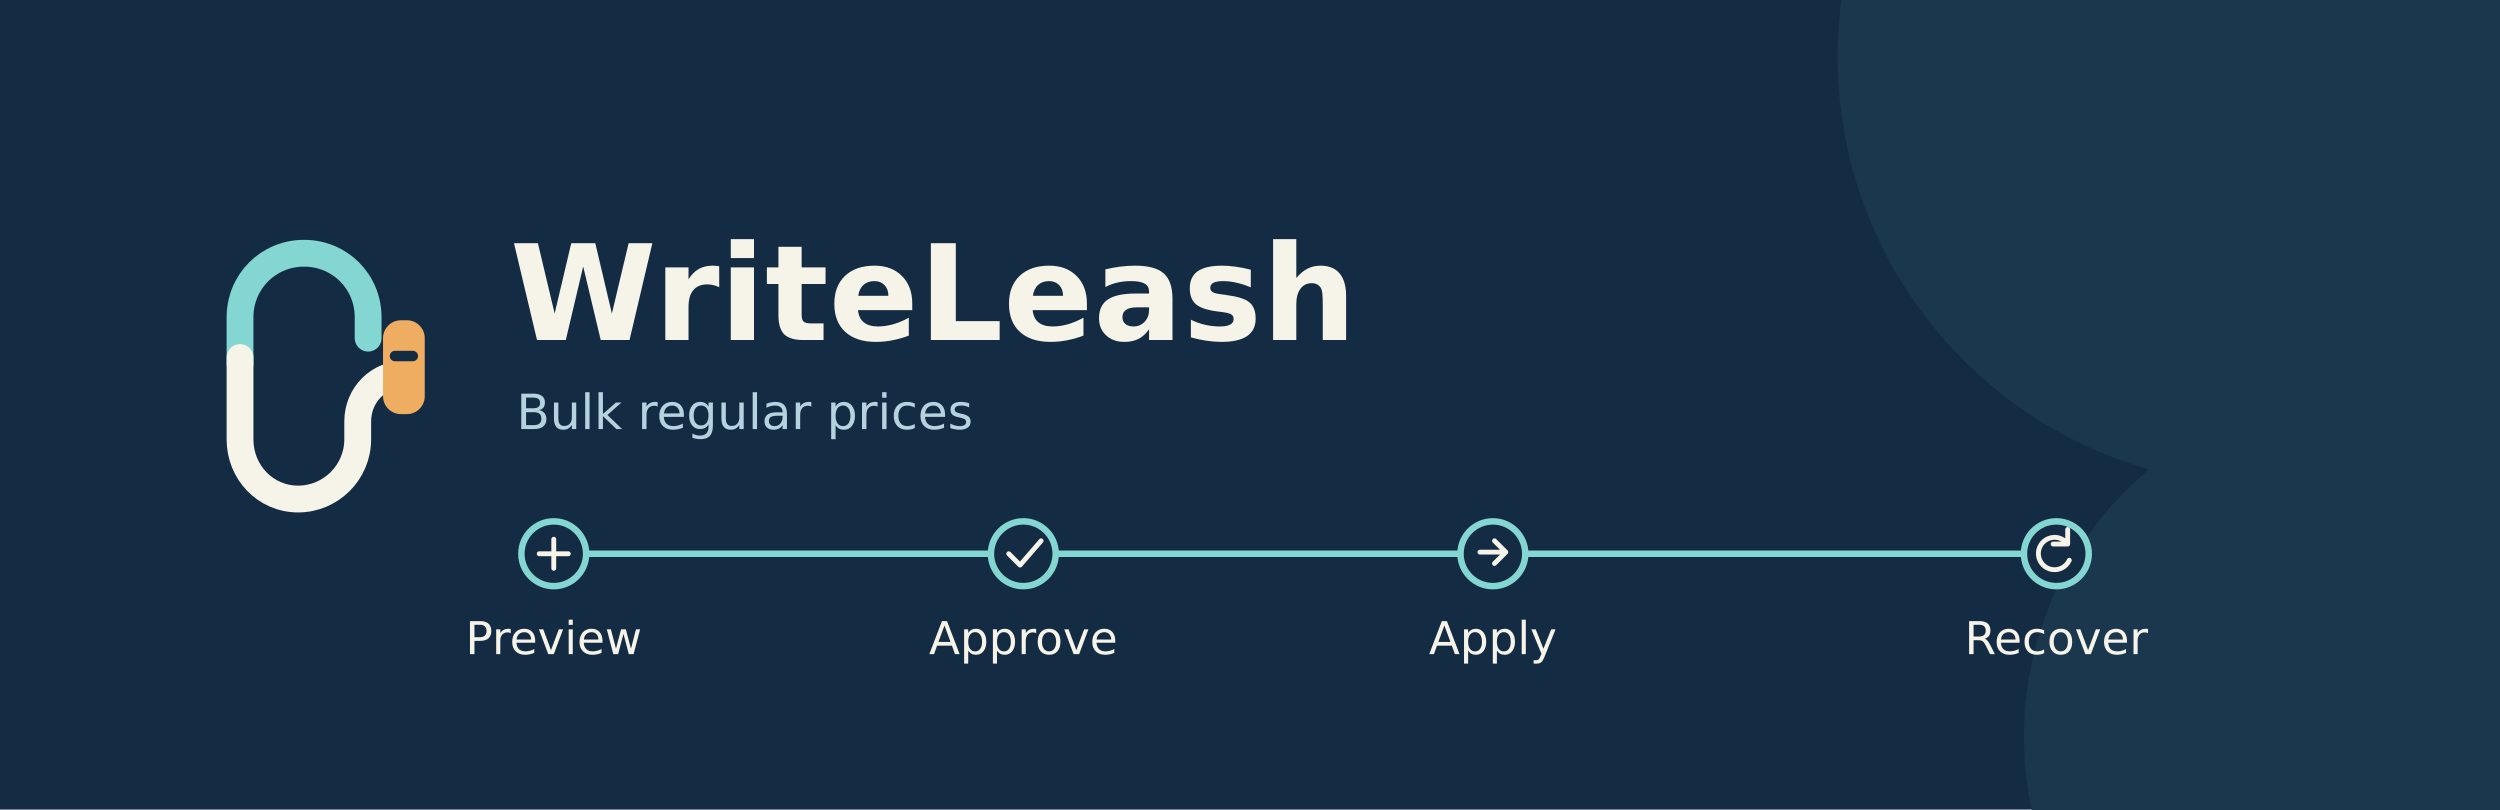
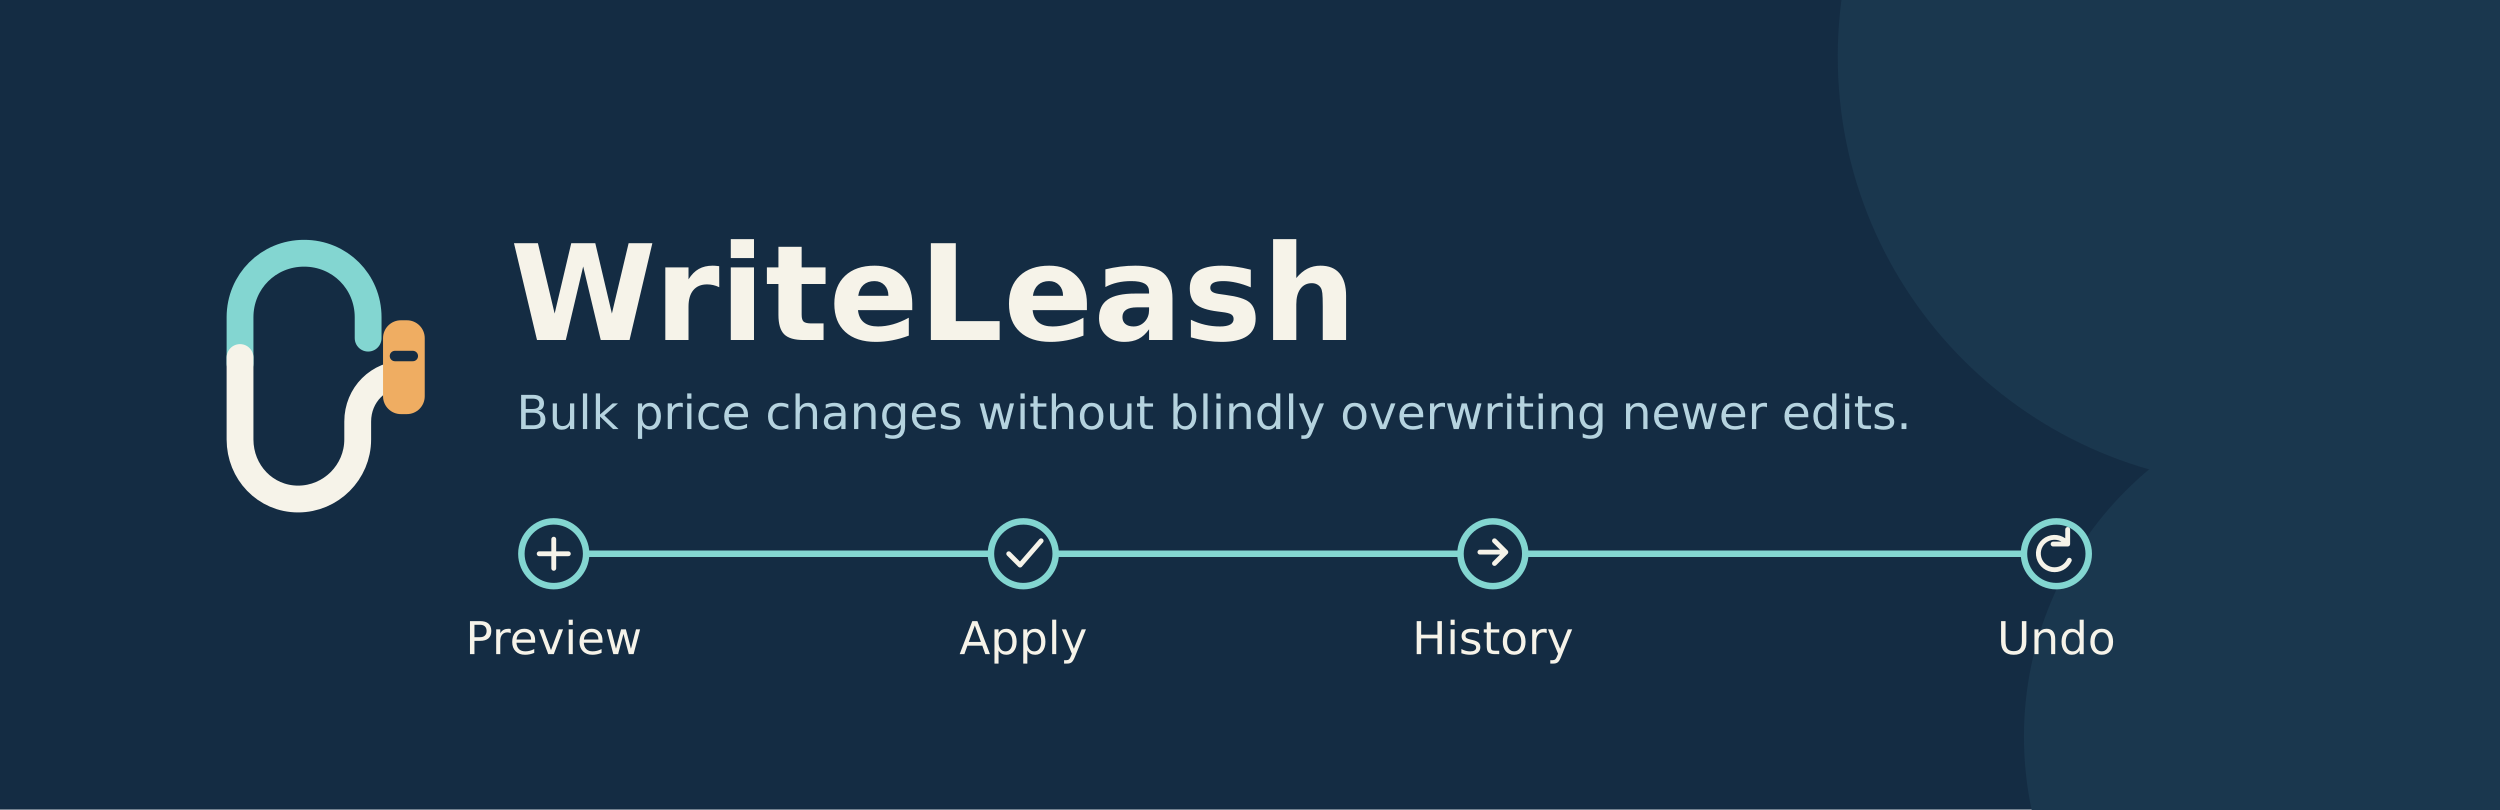
<svg xmlns="http://www.w3.org/2000/svg" width="1544" height="500" viewBox="0 0 1544 500">
  <rect width="1544" height="500" fill="#142c43" />
  <circle cx="1400" cy="35" r="265" fill="#1a374e" />
  <circle cx="1465" cy="455" r="215" fill="#1a374e" />
  <g transform="translate(82 115) scale(.92)">
    <path d="M72 119V88c0-24 19-43 43-43s43 19 43 43v14" fill="none" stroke="#83d6d1" stroke-width="18" stroke-linecap="round" />
    <path d="M72 115v55c0 22 17 40 39 40s40-18 40-40v-12c0-18 14-32 32-32" fill="none" stroke="#f6f3e9" stroke-width="18" stroke-linecap="round" />
    <rect x="168" y="90" width="28" height="63" rx="12" fill="#efad62" />
    <path d="M176 114h12" stroke="#142c43" stroke-width="7" stroke-linecap="round" />
  </g>
  <text x="315" y="210" font-family="DejaVu Sans, sans-serif" font-size="82" font-weight="bold" fill="#f6f3e9">WriteLeash</text>
-   <text x="319" y="265" font-family="DejaVu Sans, sans-serif" font-size="30" fill="#b5d3df">Bulk regular prices</text>
+   <text x="319" y="265" font-family="DejaVu Sans, sans-serif" font-size="29" fill="#b5d3df">Bulk price changes without blindly overwriting newer edits.</text>
  <path d="M342 342H1270" stroke="#83d6d1" stroke-width="4" />
  <g fill="#142c43" stroke="#83d6d1" stroke-width="4">
    <circle cx="342" cy="342" r="20" />
    <circle cx="632" cy="342" r="20" />
    <circle cx="922" cy="342" r="20" />
    <circle cx="1270" cy="342" r="20" />
  </g>
  <path d="M333 342h18M342 333v18M623 342l7 7 13-15M914 341h16l-7-7m7 7-7 7M1277 336a10 10 0 1 0 1 10m-1-10h-9m9 0v-9" fill="none" stroke="#f6f3e9" stroke-width="3" stroke-linecap="round" stroke-linejoin="round" />
  <g font-family="DejaVu Sans, sans-serif" font-size="28" fill="#f6f3e9" text-anchor="middle">
    <text x="342" y="404">Preview</text>
-     <text x="632" y="404">Approve</text>
-     <text x="922" y="404">Apply</text>
-     <text x="1270" y="404">Recover</text>
+     <text x="632" y="404">Apply</text>
+     <text x="922" y="404">History</text>
+     <text x="1270" y="404">Undo</text>
  </g>
</svg>
